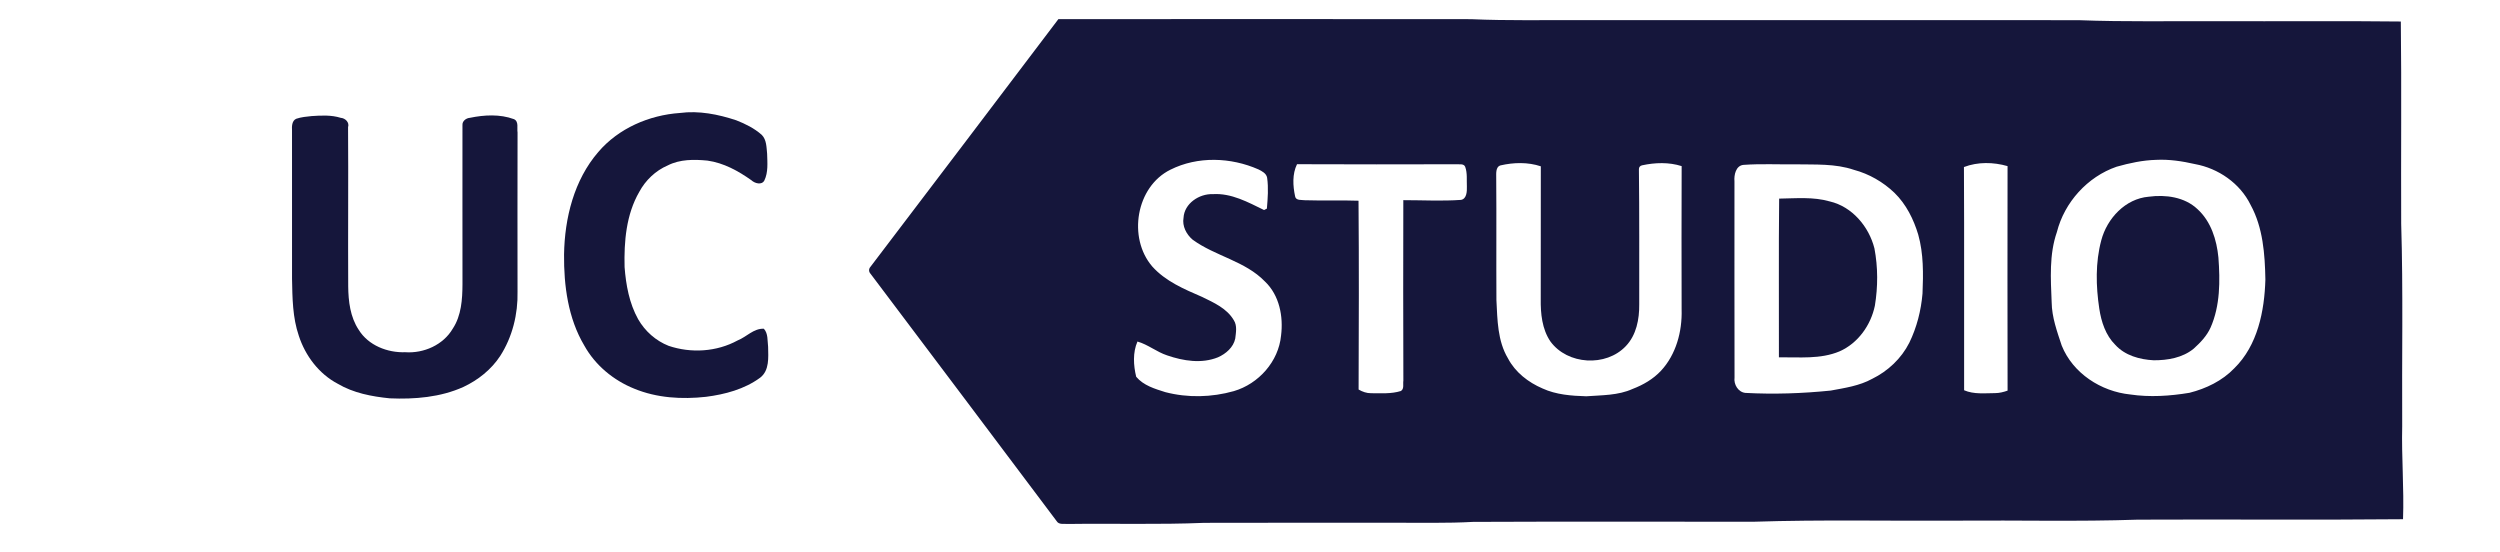
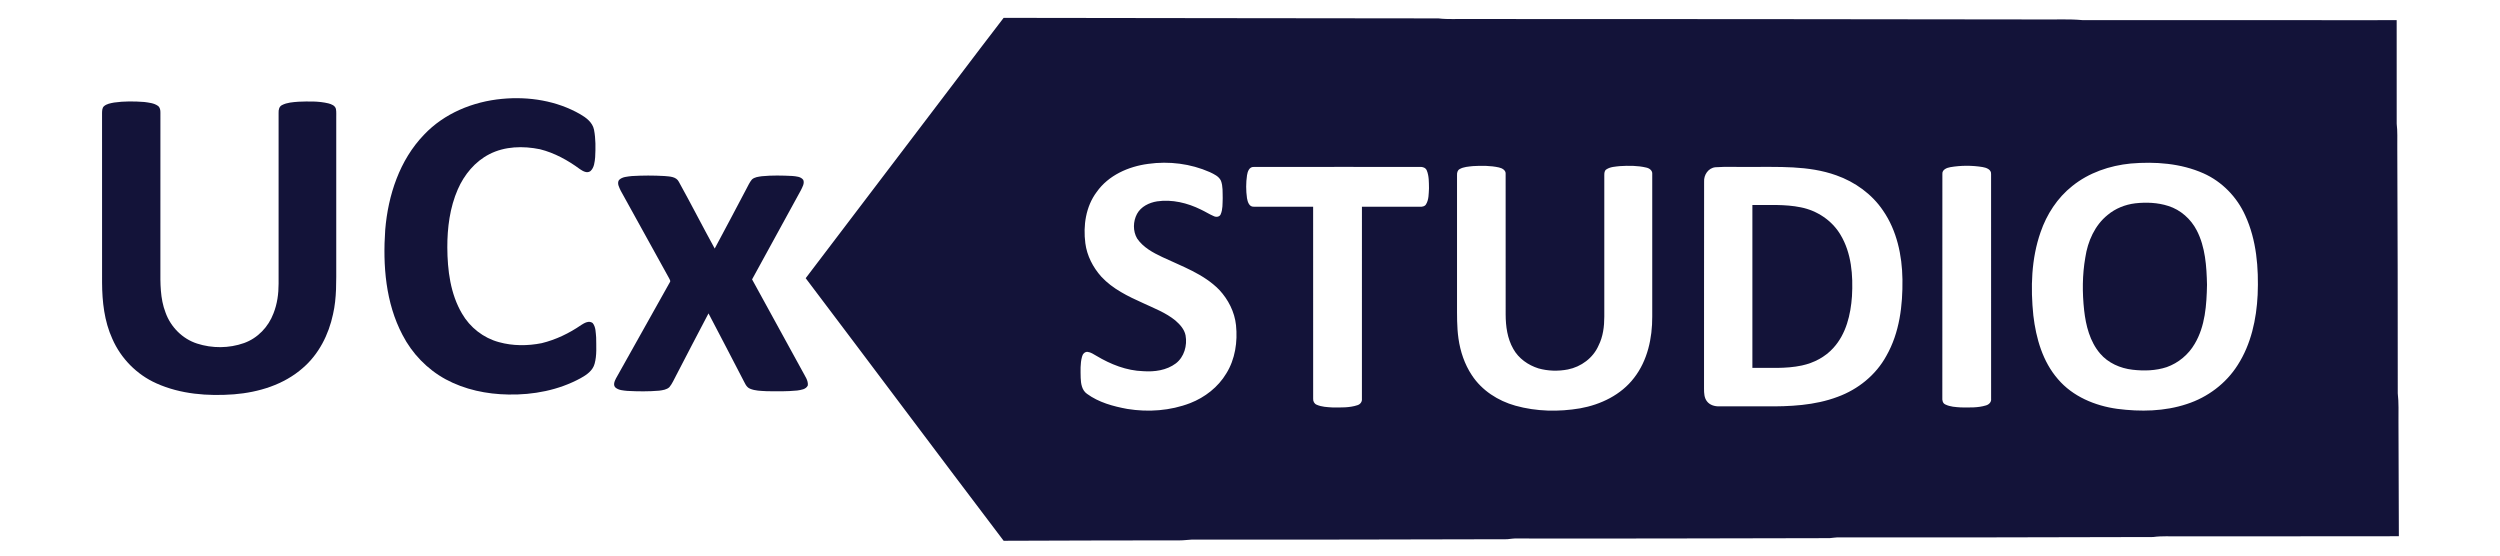
- <svg xmlns="http://www.w3.org/2000/svg" width="399pt" height="88pt" viewBox="0 0 399 88" version="1.1">
+ <svg xmlns="http://www.w3.org/2000/svg" width="396pt" height="88pt" viewBox="0 0 396 88" version="1.1">
  <g id="surface1">
-     <path style=" stroke:none;fill-rule:nonzero;fill:rgb(8.235%,8.627%,23.137%);fill-opacity:1;" d="M 168.918 3.055 C 190.867 3.043 212.816 3.035 234.766 3.059 C 240.617 3.32 246.477 3.184 252.332 3.215 C 278.793 3.219 305.254 3.207 331.711 3.219 C 339.195 3.508 346.688 3.344 354.176 3.383 C 363.84 3.418 373.508 3.32 383.172 3.434 C 383.301 14.191 383.18 24.949 383.23 35.707 C 383.559 46.48 383.324 57.258 383.391 68.031 C 383.27 72.98 383.703 77.922 383.523 82.867 C 369.406 83.008 355.285 82.867 341.168 82.938 C 331.66 83.266 322.141 83.016 312.625 83.094 C 301.703 83.168 290.777 82.914 279.859 83.27 C 264.941 83.273 250.02 83.223 235.102 83.293 C 230.938 83.527 226.77 83.41 222.605 83.43 C 212.469 83.441 202.336 83.41 192.203 83.445 C 184.941 83.75 177.676 83.523 170.414 83.625 C 169.848 83.555 169.004 83.793 168.645 83.176 C 158.762 70.008 148.855 56.855 138.949 43.707 C 138.637 43.375 138.621 42.922 138.926 42.582 C 148.93 29.41 158.949 16.246 168.918 3.055 M 186.801 27.082 C 181.305 29.793 179.965 37.941 183.891 42.52 C 186.012 44.898 189.004 46.152 191.863 47.391 C 193.742 48.309 195.824 49.223 196.922 51.117 C 197.477 51.984 197.254 53.078 197.145 54.035 C 196.852 55.438 195.652 56.465 194.395 57.023 C 191.781 58.082 188.859 57.609 186.277 56.719 C 184.605 56.172 183.23 54.996 181.539 54.508 C 180.77 56.262 180.895 58.312 181.336 60.133 C 182.504 61.527 184.309 62.055 185.973 62.582 C 189.547 63.516 193.375 63.426 196.922 62.422 C 200.871 61.266 204.059 57.699 204.457 53.555 C 204.844 50.512 204.191 47.129 201.902 44.945 C 198.719 41.641 193.961 40.895 190.34 38.25 C 189.352 37.41 188.656 36.09 188.891 34.762 C 189.012 32.473 191.402 30.902 193.559 30.984 C 196.531 30.797 199.176 32.273 201.746 33.523 C 201.859 33.469 202.082 33.352 202.195 33.293 C 202.332 31.656 202.465 29.996 202.234 28.367 C 202.109 27.668 201.41 27.316 200.844 27.035 C 196.434 25.094 191.164 24.902 186.801 27.082 M 344.125 25.512 C 341.977 25.57 339.867 26.027 337.805 26.609 C 333.164 28.211 329.484 32.277 328.277 37.043 C 327.031 40.629 327.297 44.508 327.445 48.242 C 327.477 50.637 328.309 52.91 329.051 55.156 C 330.832 59.586 335.328 62.48 339.98 62.957 C 343.121 63.422 346.316 63.207 349.438 62.691 C 352.098 62.02 354.676 60.777 356.594 58.777 C 360.324 55.125 361.41 49.645 361.555 44.621 C 361.48 40.566 361.18 36.324 359.195 32.699 C 357.516 29.258 354.043 26.863 350.316 26.188 C 348.293 25.727 346.207 25.406 344.125 25.512 M 239.488 26.395 C 238.648 26.637 238.812 27.789 238.797 28.426 C 238.852 34.914 238.789 41.406 238.828 47.895 C 238.988 51.039 239 54.41 240.676 57.203 C 241.836 59.418 243.922 61.031 246.191 62 C 248.367 63 250.812 63.176 253.172 63.246 C 255.652 63.062 258.254 63.125 260.562 62.074 C 262.25 61.43 263.859 60.5 265.098 59.168 C 267.508 56.57 268.488 52.898 268.387 49.418 C 268.371 41.781 268.363 34.148 268.391 26.512 C 266.359 25.863 264.164 25.938 262.102 26.379 C 261.766 26.434 261.547 26.695 261.57 27.031 C 261.652 34.211 261.613 41.395 261.621 48.574 C 261.645 50.941 261.176 53.461 259.488 55.234 C 256.32 58.594 250.164 58.238 247.438 54.484 C 246.105 52.516 245.871 50.039 245.902 47.727 C 245.914 40.664 245.914 33.605 245.914 26.543 C 243.844 25.855 241.594 25.914 239.488 26.395 M 313.445 26.66 C 313.508 38.535 313.449 50.41 313.473 62.285 C 315.035 62.961 316.77 62.75 318.426 62.742 C 319.105 62.738 319.77 62.57 320.41 62.344 C 320.383 50.398 320.391 38.453 320.406 26.512 C 318.148 25.863 315.656 25.812 313.445 26.66 M 207.004 26.207 C 206.23 27.789 206.34 29.656 206.699 31.336 C 206.816 32.051 207.766 31.883 208.25 31.957 C 211.105 32.051 213.961 31.934 216.82 32.035 C 216.902 42.078 216.871 52.125 216.832 62.168 C 217.438 62.523 218.117 62.766 218.828 62.758 C 220.41 62.754 222.039 62.887 223.574 62.406 C 224.148 62.082 223.883 61.254 223.977 60.758 C 223.945 51.152 223.945 41.551 223.969 31.945 C 227.035 31.945 230.113 32.117 233.18 31.902 C 234.109 31.73 234.133 30.504 234.113 29.789 C 234.062 28.742 234.211 27.633 233.848 26.633 C 233.637 26.055 232.82 26.27 232.406 26.215 C 223.938 26.227 215.473 26.254 207.004 26.207 M 278.238 26.316 C 277.031 26.445 276.73 27.945 276.82 28.934 C 276.828 39.375 276.801 49.816 276.832 60.254 C 276.68 61.355 277.41 62.59 278.562 62.707 C 283.098 62.949 287.656 62.797 292.176 62.336 C 294.43 61.918 296.766 61.582 298.801 60.461 C 301.312 59.23 303.461 57.215 304.727 54.699 C 305.922 52.25 306.602 49.562 306.832 46.852 C 306.965 43.715 307.008 40.508 306.152 37.457 C 305.414 34.984 304.219 32.59 302.355 30.773 C 300.543 29.039 298.305 27.754 295.883 27.105 C 292.902 26.09 289.711 26.289 286.617 26.227 C 283.824 26.262 281.023 26.113 278.238 26.316 Z M 278.238 26.316 " />
-     <path style=" stroke:none;fill-rule:nonzero;fill:rgb(8.235%,8.627%,23.137%);fill-opacity:1;" d="M 108.504 18.031 C 111.555 17.629 114.602 18.242 117.488 19.191 C 118.953 19.762 120.391 20.473 121.574 21.523 C 122.359 22.305 122.324 23.52 122.434 24.543 C 122.469 25.965 122.629 27.492 121.988 28.812 C 121.559 29.594 120.453 29.262 119.922 28.766 C 117.82 27.277 115.508 26 112.922 25.633 C 110.793 25.426 108.523 25.402 106.57 26.402 C 104.625 27.234 103.02 28.773 102.02 30.633 C 99.938 34.238 99.582 38.547 99.684 42.625 C 99.902 45.484 100.434 48.41 101.844 50.941 C 102.938 52.852 104.668 54.395 106.723 55.199 C 110.312 56.406 114.379 56.16 117.727 54.332 C 119.152 53.77 120.273 52.398 121.91 52.465 C 122.613 53.227 122.469 54.387 122.59 55.344 C 122.621 57.02 122.828 59.133 121.312 60.285 C 118.812 62.117 115.711 62.945 112.676 63.332 C 108.836 63.758 104.836 63.523 101.23 62.035 C 97.918 60.703 95 58.297 93.254 55.152 C 90.664 50.797 89.98 45.598 90.023 40.613 C 90.117 34.797 91.613 28.746 95.488 24.258 C 98.719 20.473 103.598 18.375 108.504 18.031 Z M 108.504 18.031 " />
-     <path style=" stroke:none;fill-rule:nonzero;fill:rgb(8.235%,8.627%,23.137%);fill-opacity:1;" d="M 49.73 18.527 C 51.281 18.422 52.871 18.336 54.379 18.805 C 55.094 18.859 55.805 19.516 55.551 20.305 C 55.613 28.766 55.527 37.234 55.574 45.695 C 55.598 48.082 55.895 50.602 57.25 52.637 C 58.789 55.133 61.848 56.316 64.684 56.215 C 67.629 56.422 70.75 55.051 72.266 52.445 C 73.633 50.371 73.801 47.77 73.812 45.355 C 73.82 36.891 73.789 28.426 73.809 19.961 C 73.762 19.316 74.402 18.848 74.992 18.805 C 77.297 18.328 79.781 18.191 82.027 19.016 C 82.84 19.391 82.484 20.453 82.602 21.148 C 82.59 29.613 82.582 38.074 82.598 46.539 C 82.68 50.129 81.781 53.777 79.832 56.812 C 78.406 58.984 76.305 60.656 73.965 61.754 C 70.305 63.41 66.172 63.746 62.207 63.574 C 59.34 63.285 56.406 62.73 53.895 61.242 C 50.898 59.664 48.727 56.781 47.691 53.59 C 46.691 50.68 46.668 47.551 46.609 44.508 C 46.621 36.609 46.617 28.707 46.605 20.809 C 46.566 20.176 46.586 19.25 47.285 18.953 C 48.07 18.688 48.906 18.609 49.73 18.527 Z M 49.73 18.527 " />
-     <path style=" stroke:none;fill-rule:nonzero;fill:rgb(8.235%,8.627%,23.137%);fill-opacity:1;" d="M 342.934 31.395 C 345.652 31.035 348.672 31.434 350.738 33.395 C 352.883 35.363 353.785 38.277 354.059 41.098 C 354.336 44.84 354.352 48.777 352.809 52.277 C 352.207 53.617 351.176 54.688 350.102 55.656 C 348.324 57.109 345.961 57.508 343.727 57.5 C 341.5 57.383 339.145 56.742 337.594 55.031 C 336.059 53.508 335.367 51.363 335.047 49.273 C 334.504 45.66 334.414 41.91 335.363 38.355 C 336.289 34.852 339.207 31.715 342.934 31.395 Z M 342.934 31.395 " />
-     <path style=" stroke:none;fill-rule:nonzero;fill:rgb(8.235%,8.627%,23.137%);fill-opacity:1;" d="M 283.953 31.699 C 286.645 31.66 289.402 31.387 292.035 32.148 C 295.605 32.98 298.281 36.164 299.16 39.645 C 299.73 42.656 299.727 45.766 299.23 48.789 C 298.586 51.895 296.539 54.777 293.598 56.074 C 290.539 57.367 287.145 56.988 283.914 57.027 C 283.938 48.586 283.859 40.141 283.953 31.699 Z M 283.953 31.699 " />
+     <path style=" stroke:none;fill-rule:nonzero;fill:rgb(7.451%,7.451%,22.353%);fill-opacity:1;" d="M 158.977 2.828 C 181.934 2.875 204.887 2.879 227.844 2.914 C 229.395 3.102 230.965 2.973 232.523 3.012 C 262.824 2.992 293.121 3.055 323.422 3.082 C 325.555 3.117 327.691 2.988 329.816 3.184 C 339.633 3.184 349.445 3.176 359.262 3.184 C 366.051 3.172 372.84 3.23 379.633 3.184 C 379.621 8.656 379.637 14.137 379.637 19.613 C 379.781 20.82 379.723 22.035 379.73 23.25 C 379.777 36.262 379.82 49.281 379.805 62.293 C 379.98 63.789 379.906 65.297 379.918 66.797 C 379.949 72.844 379.953 78.891 379.98 84.938 C 368.398 84.93 356.816 84.977 345.234 84.953 C 343.844 84.984 342.441 84.871 341.059 85.066 C 324.5 85.102 307.945 85.152 291.387 85.125 C 290.855 85.098 290.336 85.203 289.809 85.242 C 273.312 85.273 256.812 85.328 240.312 85.297 C 239.781 85.273 239.258 85.363 238.734 85.414 C 222.062 85.453 205.387 85.496 188.715 85.477 C 187.793 85.562 186.871 85.633 185.949 85.594 C 176.957 85.609 167.969 85.617 158.977 85.66 C 148.484 71.828 138.094 57.914 127.621 44.066 C 135.598 33.559 143.586 23.059 151.566 12.555 C 154.039 9.316 156.477 6.047 158.977 2.828 M 181.867 25.957 C 178.738 26.371 175.574 27.766 173.711 30.414 C 171.988 32.715 171.555 35.734 171.918 38.527 C 172.172 40.5 173.121 42.34 174.434 43.812 C 176.246 45.781 178.711 46.953 181.113 48.035 C 182.855 48.844 184.688 49.543 186.188 50.773 C 186.906 51.398 187.602 52.156 187.793 53.121 C 188.086 54.723 187.578 56.547 186.254 57.562 C 184.789 58.664 182.875 58.922 181.094 58.797 C 178.449 58.719 175.918 57.711 173.672 56.363 C 173.227 56.117 172.793 55.793 172.273 55.738 C 171.816 55.695 171.48 56.102 171.391 56.508 C 171.09 57.598 171.164 58.738 171.18 59.852 C 171.211 60.766 171.371 61.816 172.176 62.379 C 174.043 63.746 176.332 64.367 178.574 64.777 C 181.898 65.316 185.379 65.066 188.531 63.852 C 190.863 62.941 192.953 61.32 194.246 59.156 C 195.656 56.898 196.055 54.129 195.785 51.516 C 195.566 49.41 194.555 47.438 193.125 45.906 C 190.648 43.375 187.23 42.195 184.102 40.715 C 182.605 40.008 181.062 39.176 180.113 37.766 C 179.43 36.598 179.473 35.066 180.102 33.883 C 180.734 32.719 182.023 32.098 183.285 31.895 C 185.664 31.551 188.086 32.141 190.223 33.195 C 190.918 33.52 191.566 33.941 192.273 34.242 C 192.637 34.422 193.172 34.371 193.352 33.957 C 193.703 33.16 193.641 32.258 193.676 31.406 C 193.648 30.477 193.73 29.508 193.395 28.625 C 193.062 27.918 192.301 27.586 191.641 27.266 C 188.594 25.918 185.16 25.492 181.867 25.957 M 337.504 25.902 C 334.18 26.227 330.867 27.352 328.246 29.469 C 325.891 31.336 324.195 33.949 323.227 36.777 C 321.75 41 321.629 45.574 322.082 49.984 C 322.508 53.586 323.559 57.281 325.984 60.062 C 328.332 62.816 331.855 64.277 335.375 64.762 C 339.047 65.238 342.867 65.176 346.402 63.996 C 349.688 62.934 352.609 60.746 354.457 57.812 C 356.574 54.516 357.426 50.562 357.613 46.688 C 357.785 42.441 357.445 38.039 355.648 34.133 C 354.336 31.203 351.961 28.758 349.02 27.453 C 345.426 25.859 341.379 25.574 337.504 25.902 M 233.301 26.312 C 232.59 26.395 231.84 26.422 231.207 26.785 C 230.859 26.969 230.777 27.383 230.793 27.742 C 230.793 34.516 230.793 41.289 230.793 48.059 C 230.797 49.914 230.758 51.781 231.02 53.617 C 231.312 55.672 231.984 57.691 233.137 59.426 C 234.723 61.852 237.285 63.492 240.043 64.262 C 243.367 65.191 246.902 65.254 250.293 64.68 C 253.562 64.094 256.785 62.543 258.836 59.855 C 260.969 57.117 261.73 53.562 261.715 50.148 C 261.719 42.633 261.723 35.113 261.715 27.594 C 261.781 27.02 261.27 26.645 260.766 26.543 C 259.406 26.219 257.984 26.23 256.598 26.312 C 255.871 26.395 255.086 26.414 254.457 26.828 C 254.137 27.02 254.121 27.422 254.121 27.754 C 254.125 35.219 254.121 42.68 254.121 50.145 C 254.121 51.707 253.926 53.316 253.211 54.727 C 252.352 56.707 250.441 58.109 248.348 58.523 C 246.812 58.82 245.207 58.777 243.699 58.355 C 242.066 57.844 240.551 56.789 239.707 55.27 C 238.758 53.617 238.5 51.672 238.496 49.797 C 238.492 42.395 238.504 34.996 238.492 27.598 C 238.57 26.973 237.945 26.637 237.426 26.523 C 236.074 26.223 234.676 26.234 233.301 26.312 M 197.527 27.758 C 197.352 28.961 197.352 30.191 197.523 31.395 C 197.621 31.965 197.871 32.785 198.594 32.742 C 201.73 32.758 204.863 32.738 208 32.75 C 208.012 42.883 207.996 53.012 208.004 63.145 C 207.973 63.551 208.176 63.953 208.562 64.109 C 209.34 64.453 210.211 64.492 211.051 64.539 C 212.379 64.547 213.754 64.605 215.035 64.176 C 215.469 64.043 215.781 63.629 215.727 63.168 C 215.734 53.027 215.727 42.887 215.73 32.75 C 218.789 32.746 221.852 32.746 224.91 32.75 C 225.262 32.762 225.676 32.711 225.875 32.375 C 226.344 31.625 226.297 30.688 226.352 29.836 C 226.332 28.891 226.371 27.895 226.004 27.004 C 225.832 26.566 225.344 26.406 224.91 26.438 C 216.141 26.445 207.367 26.426 198.598 26.445 C 197.883 26.402 197.613 27.184 197.527 27.758 M 271.723 26.492 C 270.598 26.598 269.863 27.703 269.93 28.785 C 269.91 39.723 269.93 50.664 269.918 61.602 C 269.922 62.27 269.945 63.008 270.375 63.562 C 270.824 64.164 271.609 64.387 272.332 64.367 C 274.762 64.367 277.191 64.367 279.617 64.367 C 283.48 64.402 287.441 64.238 291.094 62.855 C 294.316 61.68 297.156 59.391 298.805 56.355 C 300.891 52.699 301.402 48.391 301.348 44.246 C 301.293 40.441 300.461 36.523 298.273 33.352 C 296.508 30.734 293.824 28.812 290.867 27.77 C 286.434 26.176 281.648 26.473 277.02 26.438 C 275.254 26.473 273.484 26.367 271.723 26.492 M 308.941 26.477 C 308.375 26.574 307.609 26.867 307.672 27.574 C 307.656 39.383 307.672 51.188 307.664 62.992 C 307.633 63.402 307.719 63.883 308.141 64.066 C 308.898 64.441 309.766 64.48 310.602 64.535 C 311.93 64.547 313.297 64.613 314.586 64.215 C 315.047 64.086 315.461 63.68 315.391 63.164 C 315.391 51.309 315.395 39.449 315.387 27.594 C 315.453 26.848 314.633 26.559 314.039 26.461 C 312.355 26.188 310.621 26.191 308.941 26.477 Z M 308.941 26.477 " />
+     <path style=" stroke:none;fill-rule:nonzero;fill:rgb(7.451%,7.451%,22.353%);fill-opacity:1;" d="M 79.527 15.66 C 83.762 15.258 88.18 15.953 91.898 18.086 C 92.855 18.637 93.859 19.391 94.09 20.539 C 94.371 21.977 94.348 23.457 94.273 24.91 C 94.195 25.672 94.129 26.551 93.531 27.098 C 92.996 27.504 92.332 27.113 91.863 26.793 C 89.953 25.387 87.832 24.211 85.52 23.637 C 82.863 23.098 79.965 23.16 77.516 24.422 C 75.238 25.586 73.531 27.668 72.516 29.988 C 71.25 32.883 70.848 36.078 70.855 39.211 C 70.879 42.797 71.332 46.535 73.184 49.676 C 74.449 51.871 76.582 53.539 79.031 54.195 C 81.227 54.809 83.57 54.801 85.797 54.359 C 88.047 53.812 90.164 52.789 92.066 51.48 C 92.578 51.148 93.301 50.738 93.871 51.164 C 94.391 51.789 94.352 52.676 94.43 53.445 C 94.438 54.832 94.559 56.258 94.188 57.609 C 93.902 58.703 92.918 59.383 91.984 59.898 C 88.496 61.805 84.465 62.574 80.516 62.492 C 77.086 62.438 73.621 61.719 70.59 60.078 C 67.676 58.492 65.27 55.996 63.754 53.047 C 61.078 47.965 60.625 42.035 61.02 36.395 C 61.473 30.922 63.297 25.344 67.172 21.332 C 70.375 17.941 74.938 16.086 79.527 15.66 Z M 79.527 15.66 " />
+     <path style=" stroke:none;fill-rule:nonzero;fill:rgb(7.451%,7.451%,22.353%);fill-opacity:1;" d="M 18.074 16.242 C 19.66 16.016 21.273 16.035 22.871 16.156 C 23.598 16.262 24.387 16.324 25.004 16.762 C 25.359 17.004 25.418 17.465 25.41 17.859 C 25.406 26.074 25.41 34.289 25.406 42.508 C 25.395 44.859 25.359 47.289 26.223 49.516 C 27.039 51.793 28.898 53.672 31.207 54.418 C 33.605 55.195 36.277 55.188 38.656 54.34 C 40.812 53.57 42.516 51.781 43.316 49.648 C 43.91 48.156 44.133 46.539 44.129 44.938 C 44.129 35.914 44.129 26.887 44.129 17.863 C 44.109 17.402 44.215 16.871 44.668 16.648 C 45.461 16.234 46.387 16.184 47.262 16.113 C 48.848 16.055 50.465 16 52.02 16.375 C 52.5 16.5 53.078 16.719 53.211 17.258 C 53.301 17.742 53.25 18.246 53.262 18.738 C 53.258 26.43 53.262 34.121 53.262 41.812 C 53.254 44.469 53.352 47.164 52.75 49.77 C 52.066 53.004 50.492 56.125 47.961 58.293 C 44.961 60.934 40.977 62.148 37.055 62.461 C 32.91 62.77 28.594 62.445 24.766 60.719 C 21.668 59.34 19.141 56.77 17.789 53.66 C 16.523 50.883 16.184 47.793 16.168 44.77 C 16.164 35.801 16.168 26.836 16.164 17.867 C 16.18 17.516 16.18 17.102 16.453 16.84 C 16.895 16.438 17.512 16.355 18.074 16.242 Z M 18.074 16.242 " />
+     <path style=" stroke:none;fill-rule:nonzero;fill:rgb(7.451%,7.451%,22.353%);fill-opacity:1;" d="M 100.082 27.887 C 101.801 27.785 103.531 27.781 105.254 27.883 C 106.062 27.961 107.098 27.953 107.527 28.793 C 109.465 32.297 111.285 35.863 113.211 39.371 C 114.902 36.254 116.535 33.098 118.203 29.965 C 118.488 29.449 118.719 28.887 119.102 28.434 C 119.527 28.043 120.137 27.996 120.68 27.914 C 122.285 27.758 123.906 27.793 125.516 27.875 C 126.117 27.941 126.852 27.961 127.242 28.504 C 127.461 29.07 127.094 29.633 126.859 30.137 C 124.285 34.84 121.715 39.551 119.129 44.254 C 121.797 49.145 124.488 54.027 127.168 58.914 C 127.504 59.582 128.039 60.25 127.961 61.043 C 127.676 61.691 126.875 61.762 126.266 61.859 C 124.641 62.016 123.004 61.996 121.375 61.961 C 120.508 61.91 119.609 61.914 118.797 61.566 C 118.18 61.312 117.973 60.625 117.672 60.094 C 115.855 56.609 114.066 53.113 112.227 49.641 C 110.496 52.898 108.82 56.184 107.113 59.449 C 106.766 60.082 106.496 60.762 106.035 61.32 C 105.602 61.727 104.977 61.805 104.414 61.883 C 102.738 62.027 101.051 62.008 99.371 61.918 C 98.734 61.852 98.023 61.824 97.504 61.402 C 97.066 61.004 97.348 60.375 97.57 59.941 C 100.406 54.855 103.273 49.785 106.109 44.699 C 106.273 44.484 106.055 44.258 105.977 44.062 C 103.414 39.445 100.875 34.82 98.32 30.203 C 98.09 29.695 97.703 29.066 98.043 28.523 C 98.566 27.988 99.383 27.98 100.082 27.887 Z M 100.082 27.887 " />
+     <path style=" stroke:none;fill-rule:nonzero;fill:rgb(7.451%,7.451%,22.353%);fill-opacity:1;" d="M 338.215 32.207 C 339.969 32.012 341.785 32.082 343.473 32.629 C 345.406 33.238 347.031 34.691 347.961 36.488 C 349.332 39.129 349.523 42.188 349.59 45.109 C 349.527 48.297 349.312 51.664 347.637 54.469 C 346.652 56.164 345.055 57.5 343.207 58.152 C 341.469 58.727 339.602 58.773 337.801 58.566 C 335.855 58.344 333.93 57.504 332.645 55.988 C 331.035 54.094 330.402 51.582 330.129 49.16 C 329.824 46.371 329.832 43.535 330.316 40.77 C 330.699 38.227 331.812 35.684 333.852 34.047 C 335.082 33.016 336.625 32.402 338.215 32.207 Z M 338.215 32.207 " />
+     <path style=" stroke:none;fill-rule:nonzero;fill:rgb(7.451%,7.451%,22.353%);fill-opacity:1;" d="M 277.578 32.469 C 280.141 32.504 282.738 32.32 285.266 32.844 C 287.824 33.355 290.184 34.914 291.527 37.176 C 293.281 40.086 293.543 43.613 293.352 46.934 C 293.152 49.836 292.43 52.875 290.43 55.082 C 289.129 56.547 287.312 57.488 285.41 57.895 C 282.836 58.449 280.188 58.23 277.578 58.273 C 277.586 49.672 277.586 41.07 277.578 32.469 Z M 277.578 32.469 " />
  </g>
</svg>
